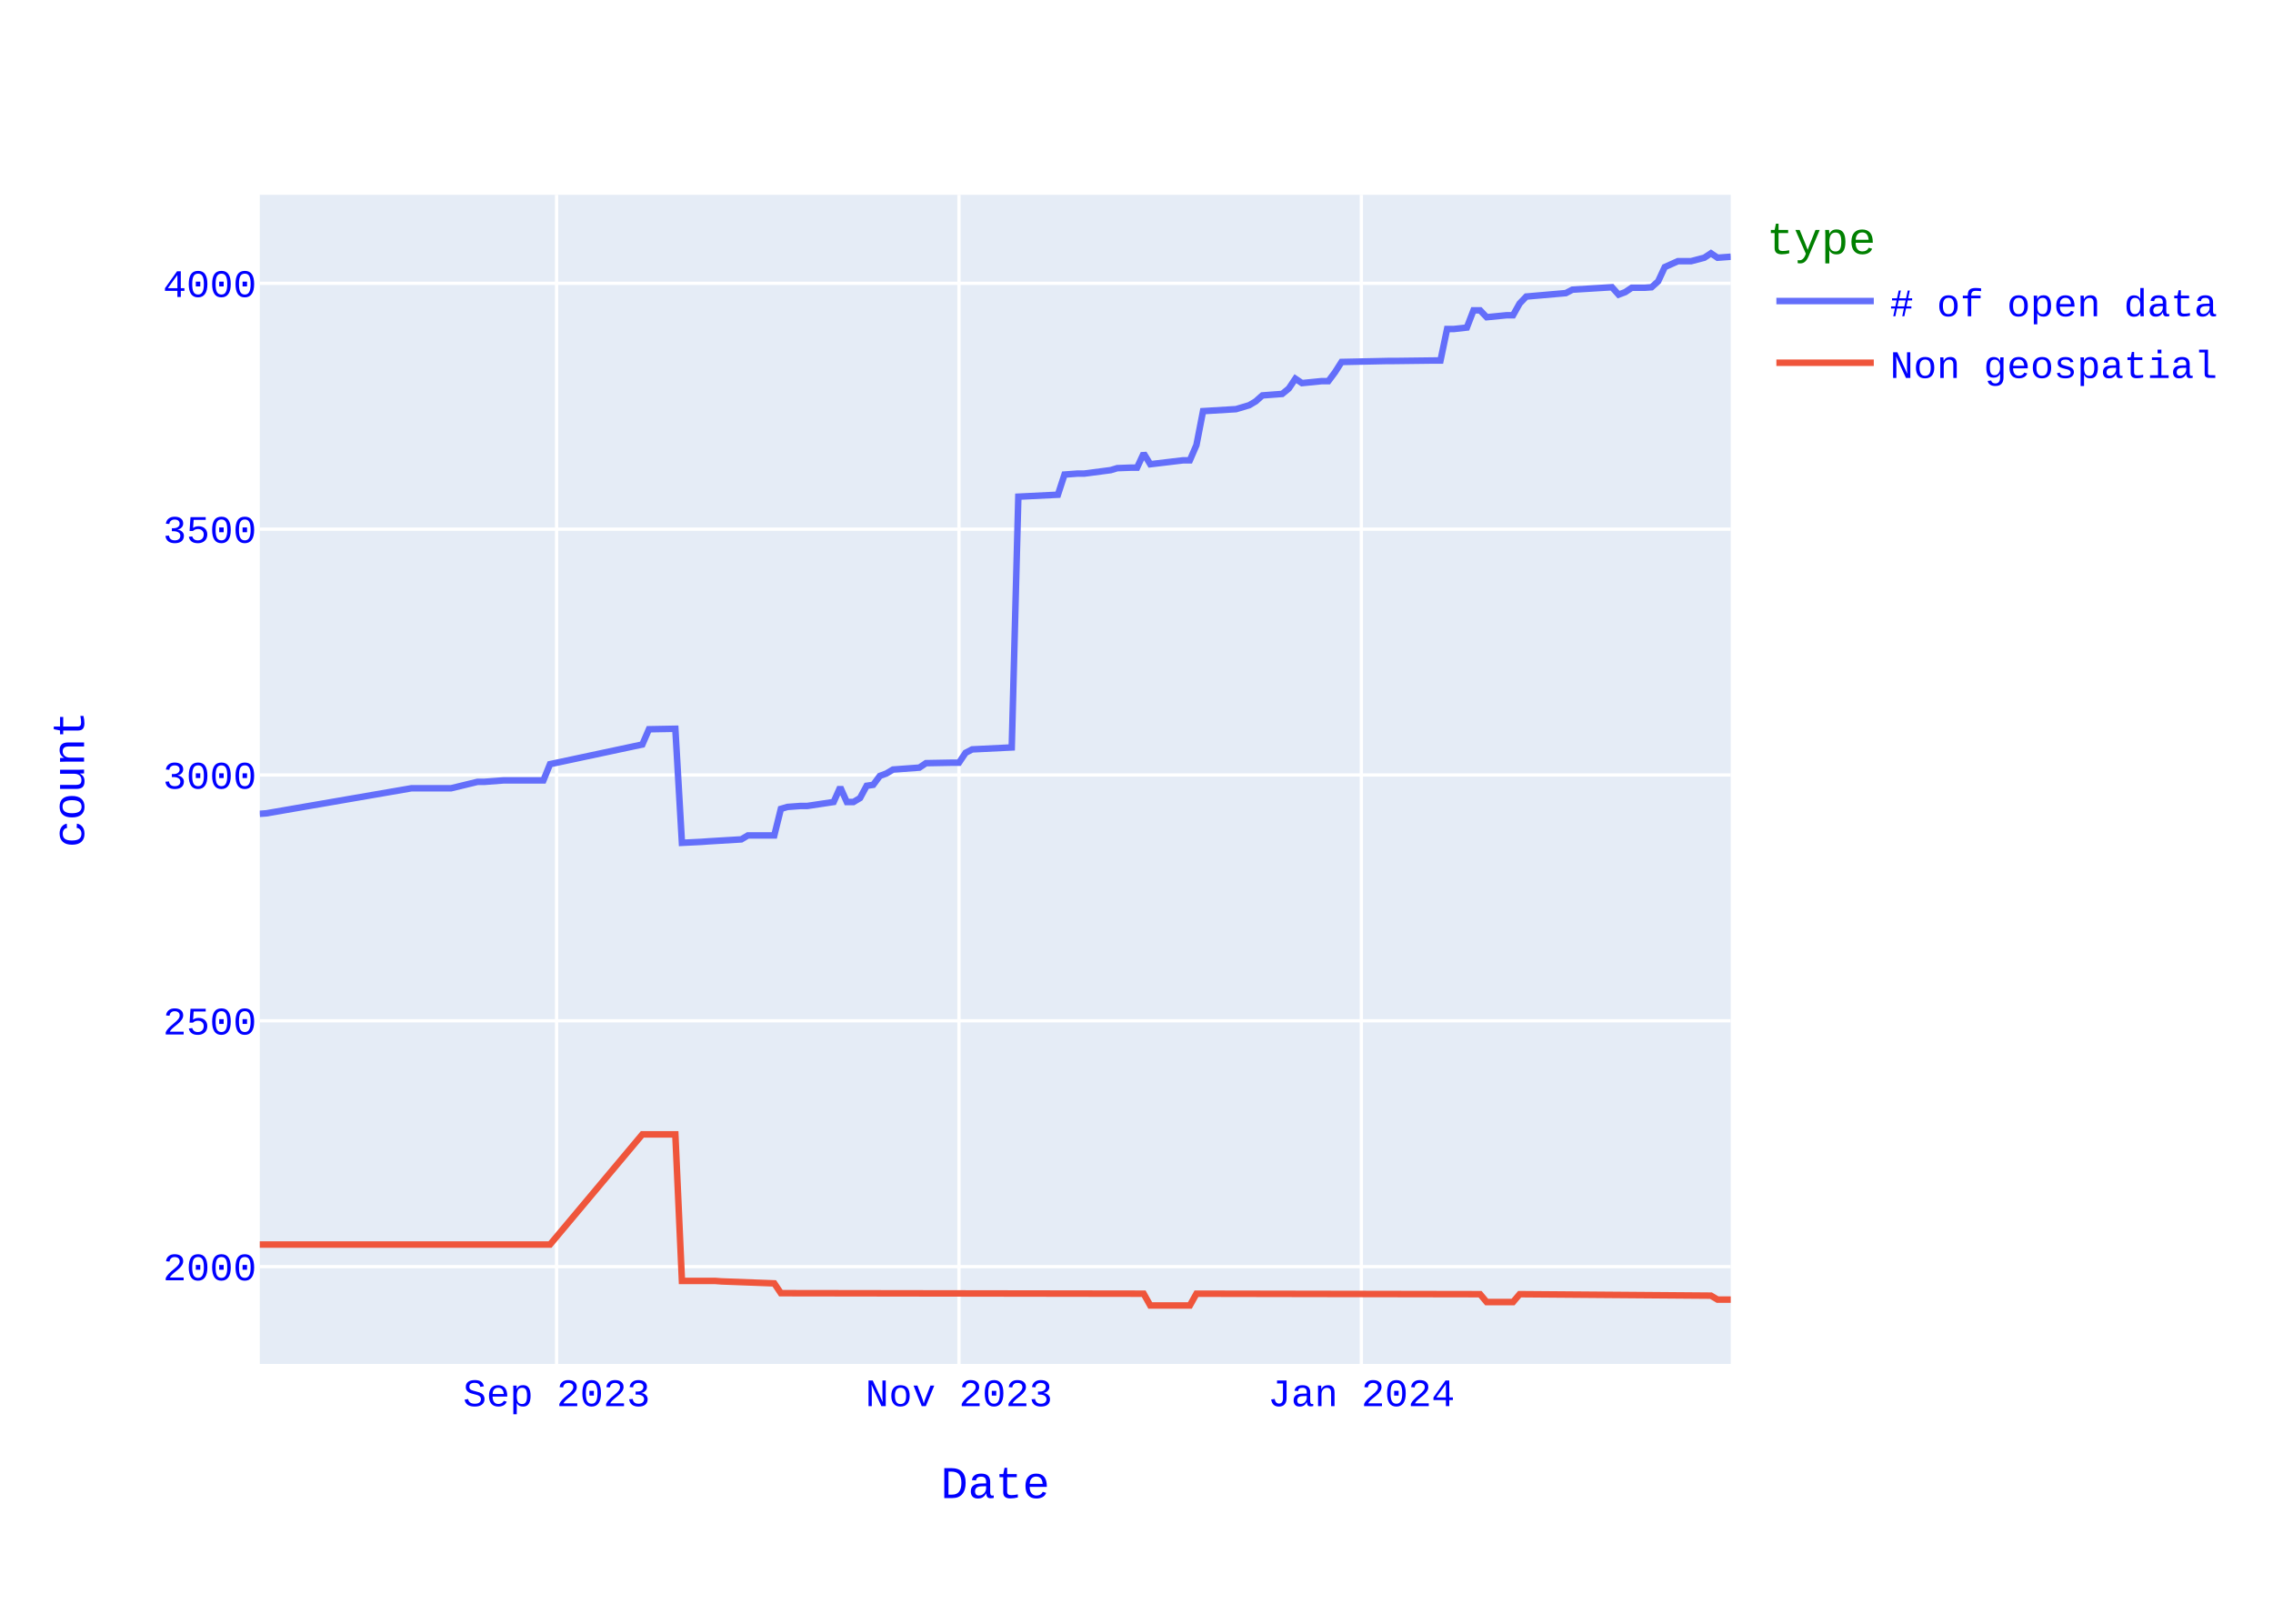
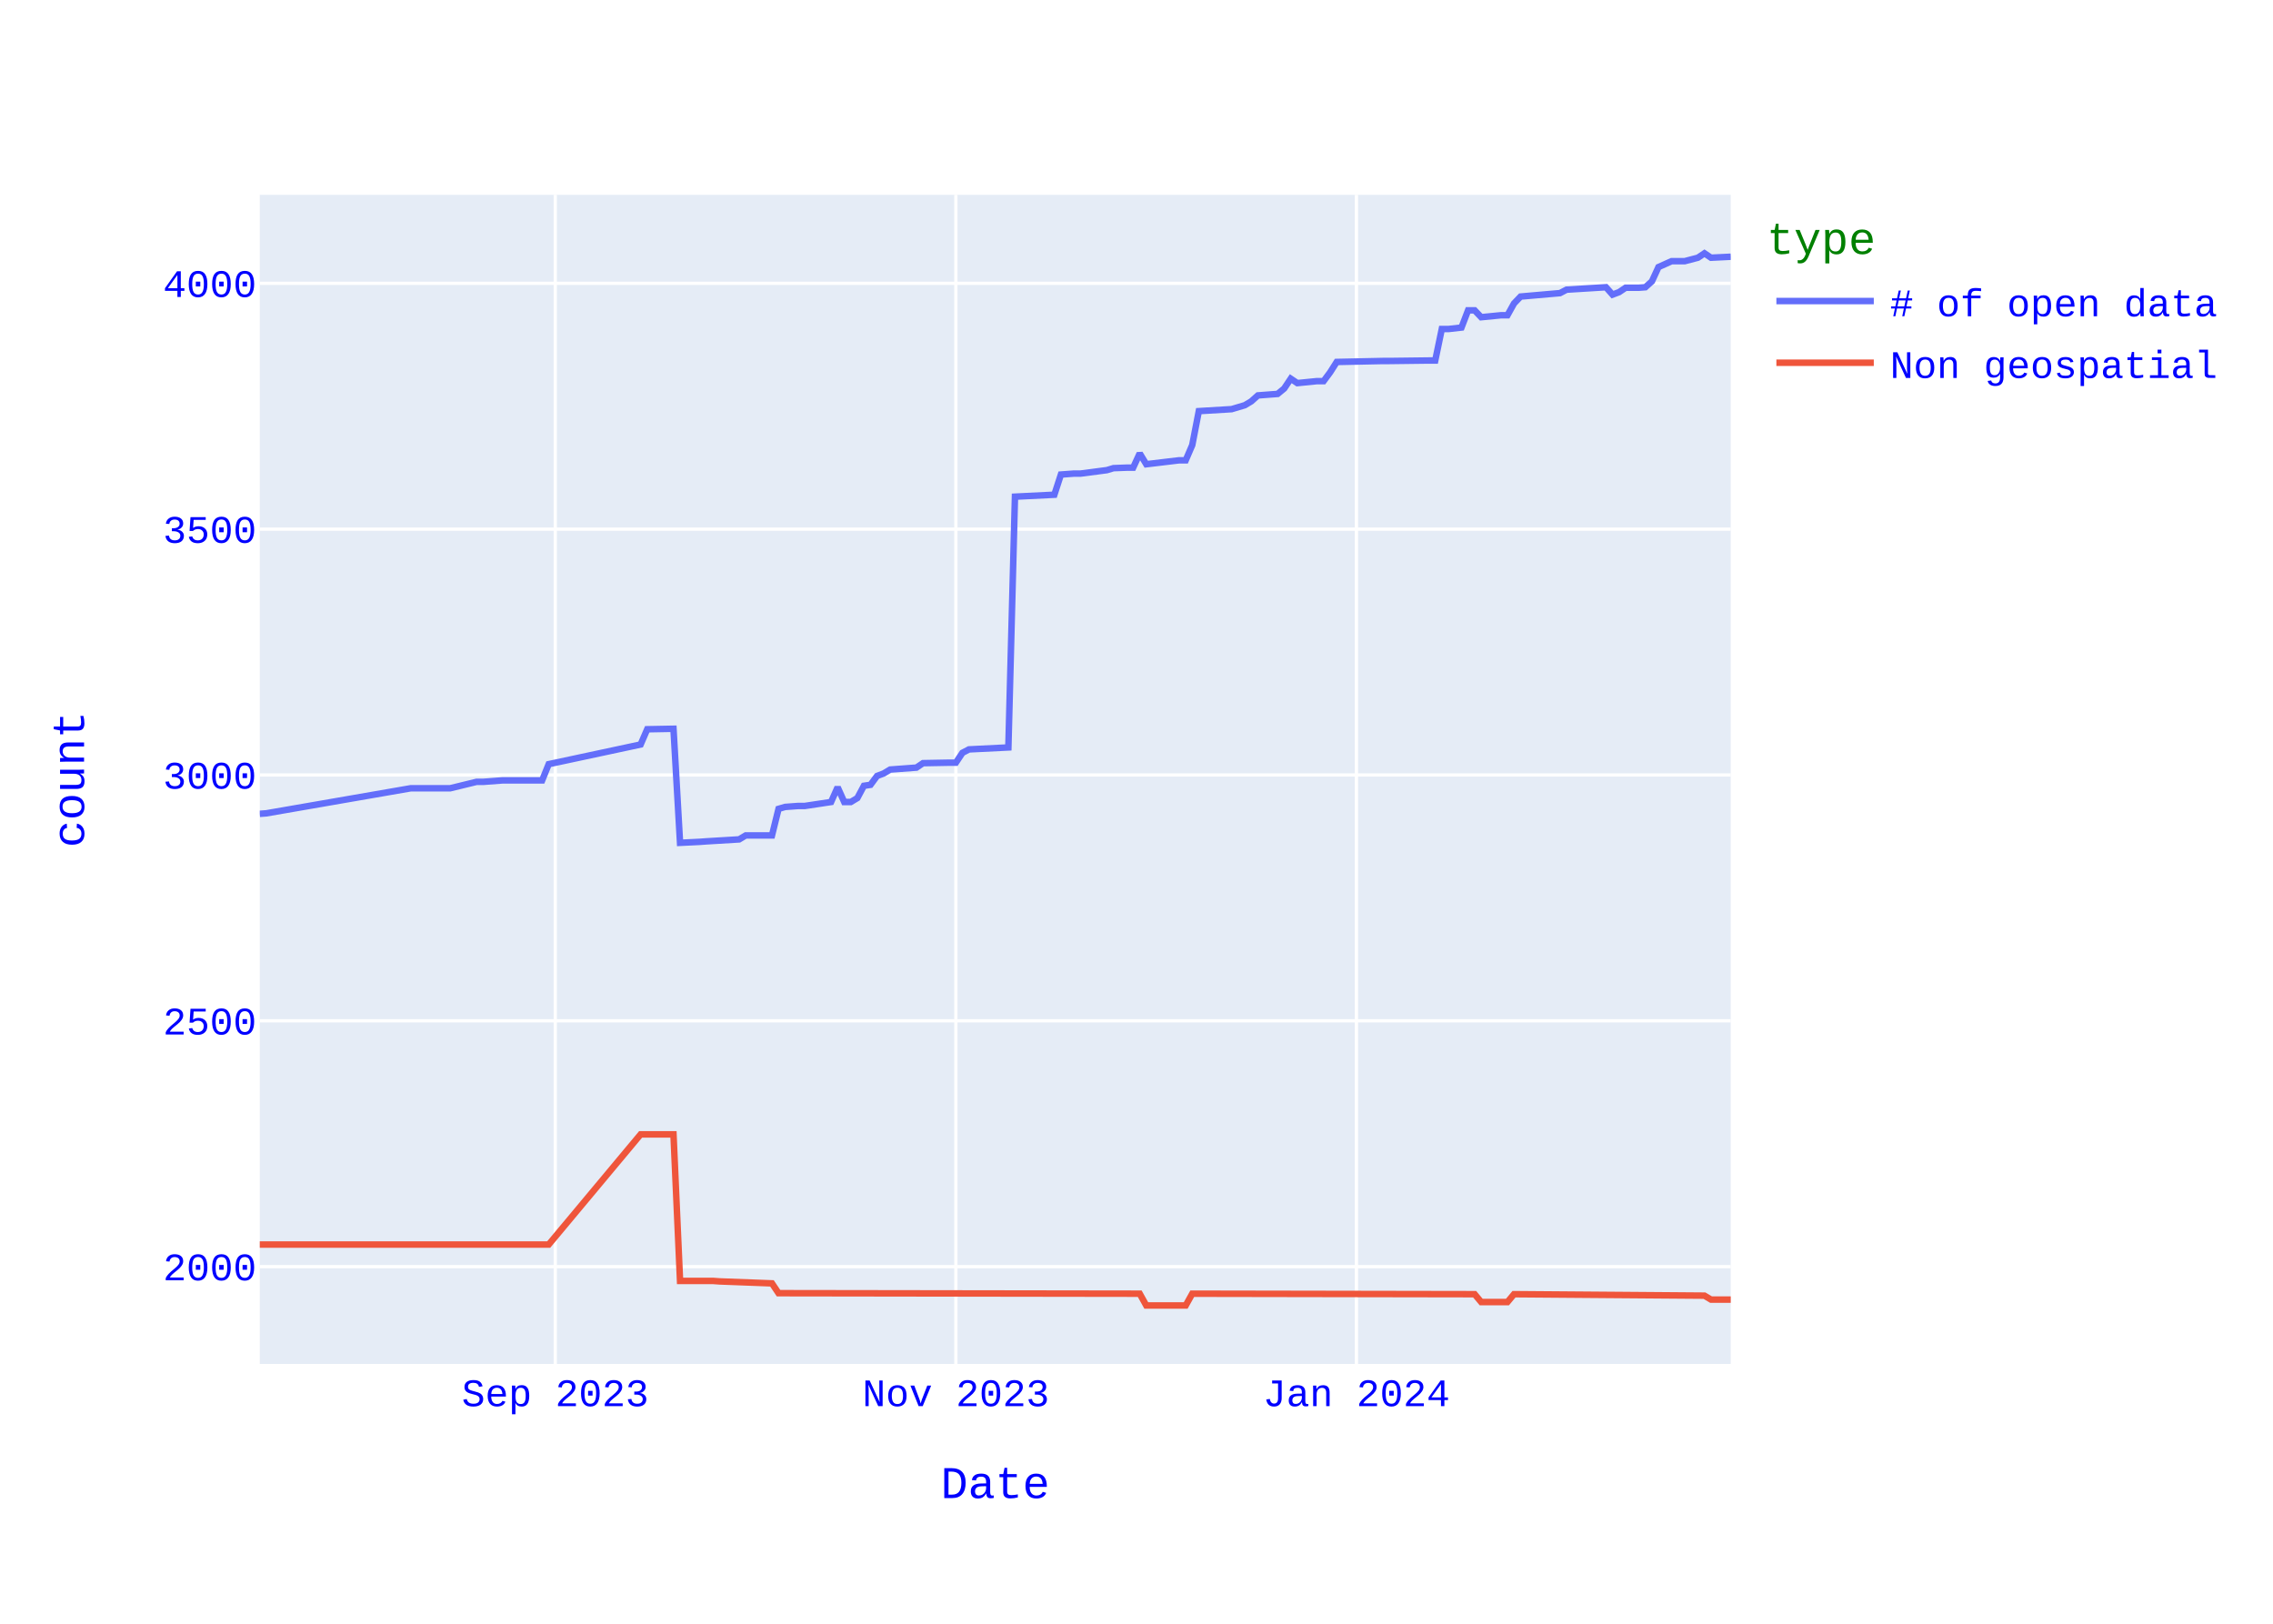
<svg xmlns="http://www.w3.org/2000/svg" class="main-svg" width="700" height="500" style="" viewBox="0 0 700 500">
  <rect x="0" y="0" width="700" height="500" style="fill: rgb(255, 255, 255); fill-opacity: 1;" />
-   <defs id="defs-216089">
+   <defs id="defs-40ebef">
    <g class="clips">
-       <clipPath id="clip216089xyplot" class="plotclip">
+       <clipPath id="clip40ebefxyplot" class="plotclip">
        <rect width="453" height="360" />
      </clipPath>
-       <clipPath class="axesclip" id="clip216089x">
+       <clipPath class="axesclip" id="clip40ebefx">
        <rect x="80" y="0" width="453" height="500" />
      </clipPath>
-       <clipPath class="axesclip" id="clip216089y">
+       <clipPath class="axesclip" id="clip40ebefy">
        <rect x="0" y="60" width="700" height="360" />
      </clipPath>
-       <clipPath class="axesclip" id="clip216089xy">
+       <clipPath class="axesclip" id="clip40ebefxy">
        <rect x="80" y="60" width="453" height="360" />
      </clipPath>
    </g>
    <g class="gradients" />
    <g class="patterns" />
  </defs>
  <g class="bglayer">
    <rect class="bg" x="80" y="60" width="453" height="360" style="fill: rgb(229, 236, 246); fill-opacity: 1; stroke-width: 0;" />
  </g>
  <g class="layer-below">
    <g class="imagelayer" />
    <g class="shapelayer" />
  </g>
  <g class="cartesianlayer">
    <g class="subplot xy">
      <g class="layer-subplot">
        <g class="shapelayer" />
        <g class="imagelayer" />
      </g>
      <g class="minor-gridlayer">
        <g class="x" />
        <g class="y" />
      </g>
      <g class="gridlayer">
        <g class="x">
-           <path class="xgrid crisp" transform="translate(171.41,0)" d="M0,60v360" style="stroke: rgb(255, 255, 255); stroke-opacity: 1; stroke-width: 1px;" />
-           <path class="xgrid crisp" transform="translate(295.33,0)" d="M0,60v360" style="stroke: rgb(255, 255, 255); stroke-opacity: 1; stroke-width: 1px;" />
-           <path class="xgrid crisp" transform="translate(419.24,0)" d="M0,60v360" style="stroke: rgb(255, 255, 255); stroke-opacity: 1; stroke-width: 1px;" />
+           <path class="xgrid crisp" transform="translate(171,0)" d="M0,60v360" style="stroke: rgb(255, 255, 255); stroke-opacity: 1; stroke-width: 1px;" />
+           <path class="xgrid crisp" transform="translate(294.37,0)" d="M0,60v360" style="stroke: rgb(255, 255, 255); stroke-opacity: 1; stroke-width: 1px;" />
+           <path class="xgrid crisp" transform="translate(417.73,0)" d="M0,60v360" style="stroke: rgb(255, 255, 255); stroke-opacity: 1; stroke-width: 1px;" />
        </g>
        <g class="y">
          <path class="ygrid crisp" transform="translate(0,390.04)" d="M80,0h453" style="stroke: rgb(255, 255, 255); stroke-opacity: 1; stroke-width: 1px;" />
          <path class="ygrid crisp" transform="translate(0,314.34)" d="M80,0h453" style="stroke: rgb(255, 255, 255); stroke-opacity: 1; stroke-width: 1px;" />
          <path class="ygrid crisp" transform="translate(0,238.64)" d="M80,0h453" style="stroke: rgb(255, 255, 255); stroke-opacity: 1; stroke-width: 1px;" />
          <path class="ygrid crisp" transform="translate(0,162.94)" d="M80,0h453" style="stroke: rgb(255, 255, 255); stroke-opacity: 1; stroke-width: 1px;" />
          <path class="ygrid crisp" transform="translate(0,87.24)" d="M80,0h453" style="stroke: rgb(255, 255, 255); stroke-opacity: 1; stroke-width: 1px;" />
        </g>
      </g>
      <g class="zerolinelayer" />
      <path class="xlines-below" />
      <path class="ylines-below" />
      <g class="overlines-below" />
      <g class="xaxislayer-below" />
      <g class="yaxislayer-below" />
      <g class="overaxes-below" />
-       <g class="plot" transform="translate(80,60)" clip-path="url(#clip216089xyplot)">
+       <g class="plot" transform="translate(80,60)" clip-path="url(#clip40ebefxyplot)">
        <g class="scatterlayer mlayer">
-           <g class="trace scatter trace41ecf3" style="stroke-miterlimit: 2; opacity: 1;">
+           <g class="trace scatter trace8925f0" style="stroke-miterlimit: 2; opacity: 1;">
            <g class="fills" />
            <g class="errorbars" />
            <g class="lines">
-               <path class="js-line" d="M453,19.06L448.94,19.36L446.91,18L444.87,19.36L440.81,20.42L436.75,20.42L434.72,21.33L432.69,22.24L430.65,26.63L428.62,28.45L426.59,28.6L422.53,28.6L420.5,29.96L418.47,30.72L416.43,28.45L404.25,29.2L402.22,30.26L390.03,31.32L388,33.44L385.96,37.08L383.93,37.08L377.84,37.68L375.81,35.56L373.78,35.56L371.74,40.86L367.68,41.32L365.65,41.32L363.62,51.01L361.59,51.01L349.4,51.16L347.37,51.16L333.15,51.46L331.12,54.64L329.09,57.36L327.05,57.36L320.96,57.97L318.93,56.61L316.9,59.64L314.87,61.3L308.77,61.76L306.74,63.57L304.71,64.78L300.65,65.99L290.49,66.6L288.46,77.05L286.43,81.74L284.39,81.74L274.24,82.95L272.21,79.62L270.17,84.01L268.14,84.01L264.08,84.16L262.05,84.77L253.92,85.83L251.89,85.83L247.83,86.13L245.8,92.34L233.61,92.94L231.58,170.16L219.39,170.76L217.36,171.82L215.33,174.85L213.3,174.85L205.17,175L203.14,176.37L195.01,176.97L192.98,178.18L190.95,178.94L188.92,181.67L186.89,181.97L184.86,185.75L182.83,186.96L180.79,186.96L178.76,182.42L176.73,186.96L168.61,188.18L166.57,188.18L162.51,188.48L160.48,189.08L158.45,197.26L156.42,197.26L150.32,197.26L148.29,198.47L138.13,199.08L136.1,199.23L130.01,199.53L127.98,164.41L119.85,164.56L117.82,169.25L89.38,175.31L87.35,180.3L77.19,180.3L75.16,180.3L69.07,180.76L67.04,180.76L58.91,182.73L56.88,182.73L46.72,182.73L2.03,190.45L0,190.6" style="vector-effect: none; fill: none; stroke: rgb(99, 110, 250); stroke-opacity: 1; stroke-width: 2px; opacity: 1;" />
+               <path class="js-line" d="M453,19.06L446.93,19.36L444.91,18L442.89,19.36L438.84,20.42L434.8,20.42L432.78,21.33L430.75,22.24L428.73,26.63L426.71,28.45L424.69,28.6L420.64,28.6L418.62,29.96L416.6,30.72L414.58,28.45L402.44,29.2L400.42,30.26L388.29,31.32L386.26,33.44L384.24,37.08L382.22,37.08L376.15,37.68L374.13,35.56L372.11,35.56L370.08,40.86L366.04,41.32L364.02,41.32L362,51.01L359.97,51.01L347.84,51.16L345.82,51.16L331.66,51.46L329.64,54.64L327.62,57.36L325.59,57.36L319.53,57.97L317.5,56.61L315.48,59.64L313.46,61.3L307.39,61.76L305.37,63.57L303.35,64.78L299.3,65.99L289.19,66.6L287.17,77.05L285.15,81.74L283.13,81.74L273.01,82.95L270.99,79.62L268.97,84.01L266.95,84.01L262.9,84.16L260.88,84.77L252.79,85.83L250.77,85.83L246.72,86.13L244.7,92.34L232.57,92.94L230.54,170.16L218.41,170.76L216.39,171.82L214.37,174.85L212.34,174.85L204.25,175L202.23,176.37L194.14,176.97L192.12,178.18L190.1,178.94L188.08,181.67L186.05,181.97L184.03,185.75L182.01,186.96L179.99,186.96L177.96,182.42L175.94,186.96L167.85,188.18L165.83,188.18L161.79,188.48L159.76,189.08L157.74,197.26L155.72,197.26L149.65,197.26L147.63,198.47L137.52,199.08L135.5,199.23L129.43,199.53L127.41,164.41L119.32,164.56L117.29,169.25L88.98,175.31L86.96,180.3L76.85,180.3L74.83,180.3L68.76,180.76L66.74,180.76L58.65,182.73L56.63,182.73L46.51,182.73L2.02,190.45L0,190.6" style="vector-effect: none; fill: none; stroke: rgb(99, 110, 250); stroke-opacity: 1; stroke-width: 2px; opacity: 1;" />
            </g>
            <g class="points" />
            <g class="text" />
          </g>
-           <g class="trace scatter traced641a3" style="stroke-miterlimit: 2; opacity: 1;">
+           <g class="trace scatter traceafe160" style="stroke-miterlimit: 2; opacity: 1;">
            <g class="fills" />
            <g class="errorbars" />
            <g class="lines">
-               <path class="js-line" d="M453,340.18L448.94,340.18L446.91,338.97L388,338.52L385.96,340.94L377.84,340.94L375.81,338.52L288.46,338.37L286.43,342L274.24,342L272.21,338.37L160.48,338.21L158.45,335.19L142.2,334.58L140.17,334.43L130.01,334.43L127.98,289.31L117.82,289.31L89.38,323.23L0,323.23" style="vector-effect: none; fill: none; stroke: rgb(239, 85, 59); stroke-opacity: 1; stroke-width: 2px; opacity: 1;" />
+               <path class="js-line" d="M453,340.18L446.93,340.18L444.91,338.97L386.26,338.52L384.24,340.94L376.15,340.94L374.13,338.52L287.17,338.37L285.15,342L273.01,342L270.99,338.37L159.76,338.21L157.74,335.19L141.56,334.58L139.54,334.43L129.43,334.43L127.41,289.31L117.29,289.31L88.98,323.23L0,323.23" style="vector-effect: none; fill: none; stroke: rgb(239, 85, 59); stroke-opacity: 1; stroke-width: 2px; opacity: 1;" />
            </g>
            <g class="points" />
            <g class="text" />
          </g>
        </g>
      </g>
      <g class="overplot" />
      <path class="xlines-above crisp" d="M0,0" style="fill: none;" />
      <path class="ylines-above crisp" d="M0,0" style="fill: none;" />
      <g class="overlines-above" />
      <g class="xaxislayer-above">
        <g class="xtick">
-           <text text-anchor="middle" x="0" y="433" transform="translate(171.41,0)" style="font-family: 'Courier New'; font-size: 12px; fill: rgb(0, 0, 255); fill-opacity: 1; white-space: pre; opacity: 1;">Sep 2023</text>
+           <text text-anchor="middle" x="0" y="433" transform="translate(171,0)" style="font-family: 'Courier New'; font-size: 12px; fill: rgb(0, 0, 255); fill-opacity: 1; white-space: pre; opacity: 1;">Sep 2023</text>
        </g>
        <g class="xtick">
-           <text text-anchor="middle" x="0" y="433" style="font-family: 'Courier New'; font-size: 12px; fill: rgb(0, 0, 255); fill-opacity: 1; white-space: pre; opacity: 1;" transform="translate(295.33,0)">Nov 2023</text>
+           <text text-anchor="middle" x="0" y="433" style="font-family: 'Courier New'; font-size: 12px; fill: rgb(0, 0, 255); fill-opacity: 1; white-space: pre; opacity: 1;" transform="translate(294.37,0)">Nov 2023</text>
        </g>
        <g class="xtick">
-           <text text-anchor="middle" x="0" y="433" style="font-family: 'Courier New'; font-size: 12px; fill: rgb(0, 0, 255); fill-opacity: 1; white-space: pre; opacity: 1;" transform="translate(419.24,0)">Jan 2024</text>
+           <text text-anchor="middle" x="0" y="433" style="font-family: 'Courier New'; font-size: 12px; fill: rgb(0, 0, 255); fill-opacity: 1; white-space: pre; opacity: 1;" transform="translate(417.73,0)">Jan 2024</text>
        </g>
      </g>
      <g class="yaxislayer-above">
        <g class="ytick">
          <text text-anchor="end" x="79" y="4.2" transform="translate(0,390.04)" style="font-family: 'Courier New'; font-size: 12px; fill: rgb(0, 0, 255); fill-opacity: 1; white-space: pre; opacity: 1;">2000</text>
        </g>
        <g class="ytick">
          <text text-anchor="end" x="79" y="4.2" style="font-family: 'Courier New'; font-size: 12px; fill: rgb(0, 0, 255); fill-opacity: 1; white-space: pre; opacity: 1;" transform="translate(0,314.34)">2500</text>
        </g>
        <g class="ytick">
          <text text-anchor="end" x="79" y="4.2" style="font-family: 'Courier New'; font-size: 12px; fill: rgb(0, 0, 255); fill-opacity: 1; white-space: pre; opacity: 1;" transform="translate(0,238.64)">3000</text>
        </g>
        <g class="ytick">
          <text text-anchor="end" x="79" y="4.2" style="font-family: 'Courier New'; font-size: 12px; fill: rgb(0, 0, 255); fill-opacity: 1; white-space: pre; opacity: 1;" transform="translate(0,162.94)">3500</text>
        </g>
        <g class="ytick">
          <text text-anchor="end" x="79" y="4.2" style="font-family: 'Courier New'; font-size: 12px; fill: rgb(0, 0, 255); fill-opacity: 1; white-space: pre; opacity: 1;" transform="translate(0,87.24)">4000</text>
        </g>
      </g>
      <g class="overaxes-above" />
    </g>
  </g>
  <g class="polarlayer" />
  <g class="smithlayer" />
  <g class="ternarylayer" />
  <g class="geolayer" />
  <g class="funnelarealayer" />
  <g class="pielayer" />
  <g class="iciclelayer" />
  <g class="treemaplayer" />
  <g class="sunburstlayer" />
  <g class="glimages" />
-   <defs id="topdefs-216089">
+   <defs id="topdefs-40ebef">
    <g class="clips" />
-     <clipPath id="legend216089">
+     <clipPath id="legend40ebef">
      <rect width="146" height="67" x="0" y="0" />
    </clipPath>
  </defs>
  <g class="layer-above">
    <g class="imagelayer" />
    <g class="shapelayer" />
  </g>
  <g class="infolayer">
    <g class="legend" pointer-events="all" transform="translate(542.06,60)">
      <rect class="bg" shape-rendering="crispEdges" style="stroke: rgb(68, 68, 68); stroke-opacity: 1; fill: rgb(255, 255, 255); fill-opacity: 1; stroke-width: 0px;" width="146" height="67" x="0" y="0" />
-       <g class="scrollbox" transform="" clip-path="url(#legend216089)">
+       <g class="scrollbox" transform="" clip-path="url(#legend40ebef)">
        <text class="legendtitletext" text-anchor="start" x="2" y="18.2" style="font-family: 'Courier New'; font-size: 14px; fill: rgb(0, 128, 0); fill-opacity: 1; white-space: pre;">type</text>
        <g class="groups" transform="">
          <g class="traces" transform="translate(0,32.7)" style="opacity: 1;">
            <text class="legendtext" text-anchor="start" x="40" y="4.68" style="font-family: 'Courier New'; font-size: 12px; fill: rgb(0, 0, 255); fill-opacity: 1; white-space: pre;"># of open data</text>
            <g class="layers" style="opacity: 1;">
              <g class="legendfill" />
              <g class="legendlines">
                <path class="js-line" d="M5,0h30" style="fill: none; stroke: rgb(99, 110, 250); stroke-opacity: 1; stroke-width: 2px;" />
              </g>
              <g class="legendsymbols">
                <g class="legendpoints" />
              </g>
            </g>
            <rect class="legendtoggle" x="0" y="-9.5" width="140.828" height="19" style="fill: rgb(0, 0, 0); fill-opacity: 0;" />
          </g>
        </g>
        <g class="groups" transform="">
          <g class="traces" transform="translate(0,51.7)" style="opacity: 1;">
            <text class="legendtext" text-anchor="start" x="40" y="4.68" style="font-family: 'Courier New'; font-size: 12px; fill: rgb(0, 0, 255); fill-opacity: 1; white-space: pre;">Non geospatial</text>
            <g class="layers" style="opacity: 1;">
              <g class="legendfill" />
              <g class="legendlines">
                <path class="js-line" d="M5,0h30" style="fill: none; stroke: rgb(239, 85, 59); stroke-opacity: 1; stroke-width: 2px;" />
              </g>
              <g class="legendsymbols">
                <g class="legendpoints" />
              </g>
            </g>
            <rect class="legendtoggle" x="0" y="-9.5" width="140.828" height="19" style="fill: rgb(0, 0, 0); fill-opacity: 0;" />
          </g>
        </g>
      </g>
      <rect class="scrollbar" rx="20" ry="3" width="0" height="0" style="fill: rgb(128, 139, 164); fill-opacity: 1;" x="0" y="0" />
    </g>
    <g class="g-gtitle" />
    <g class="g-xtitle">
      <text class="xtitle" x="306.5" y="461.3" text-anchor="middle" style="font-family: 'Courier New'; font-size: 14px; fill: rgb(0, 0, 255); opacity: 1; font-weight: normal; white-space: pre;">Date</text>
    </g>
    <g class="g-ytitle">
      <text class="ytitle" transform="rotate(-90,25.8875,240)" x="25.888" y="240" text-anchor="middle" style="font-family: 'Courier New'; font-size: 14px; fill: rgb(0, 0, 255); opacity: 1; font-weight: normal; white-space: pre;">count</text>
    </g>
  </g>
</svg>
